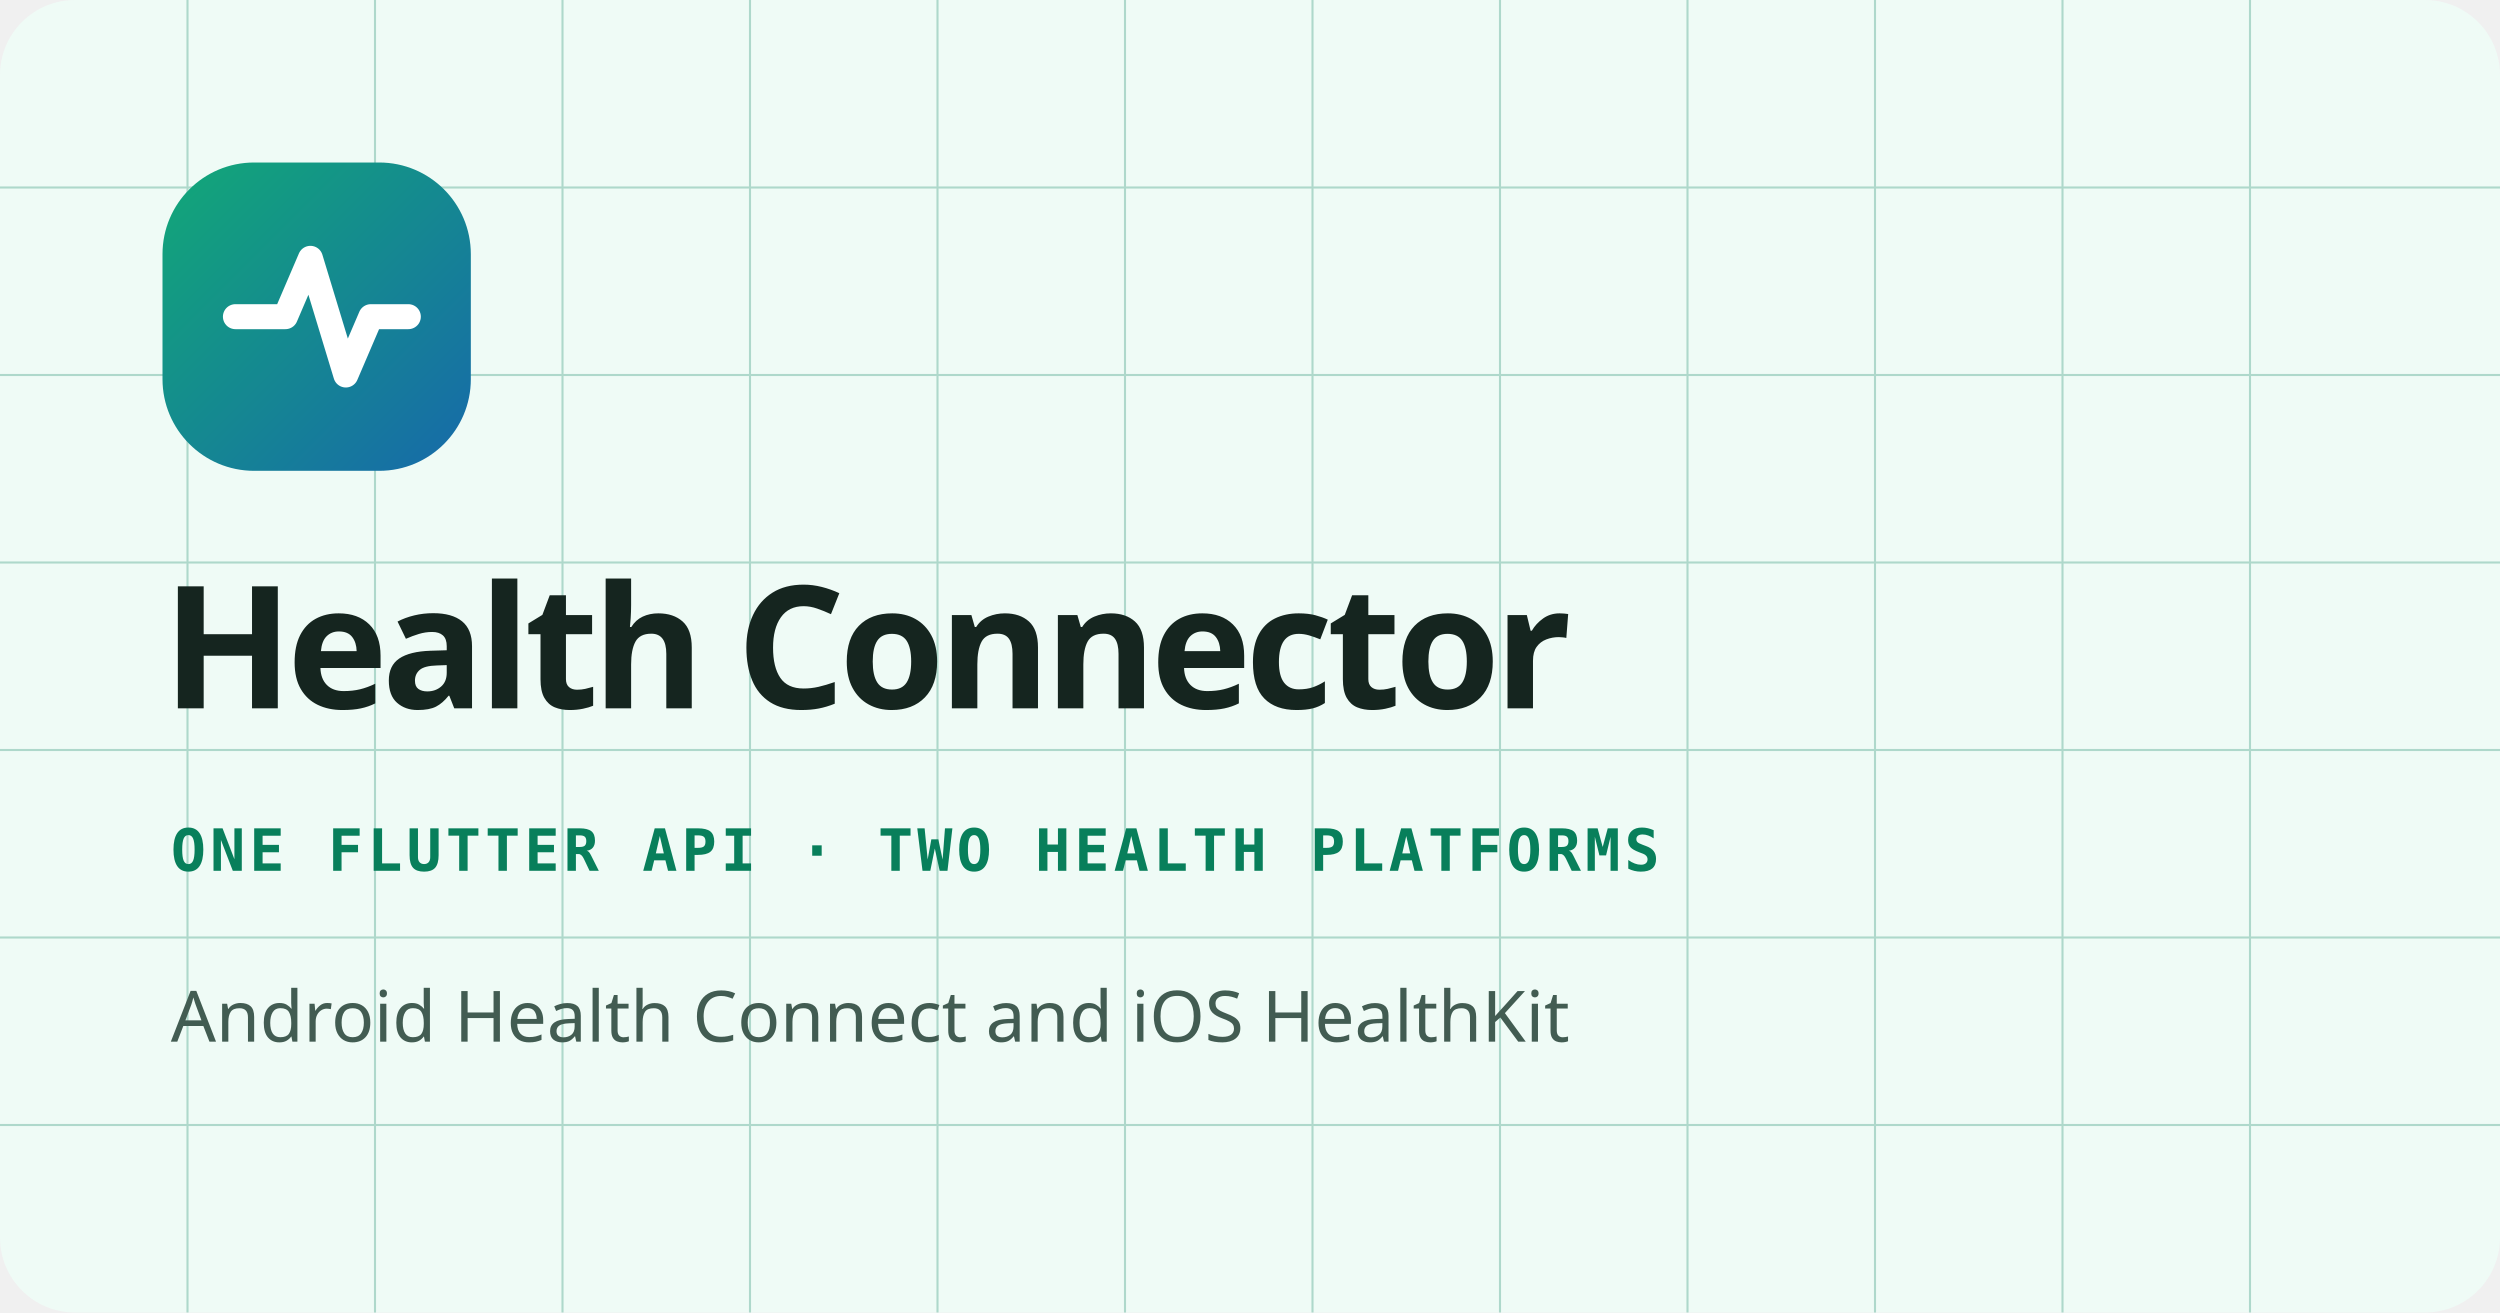
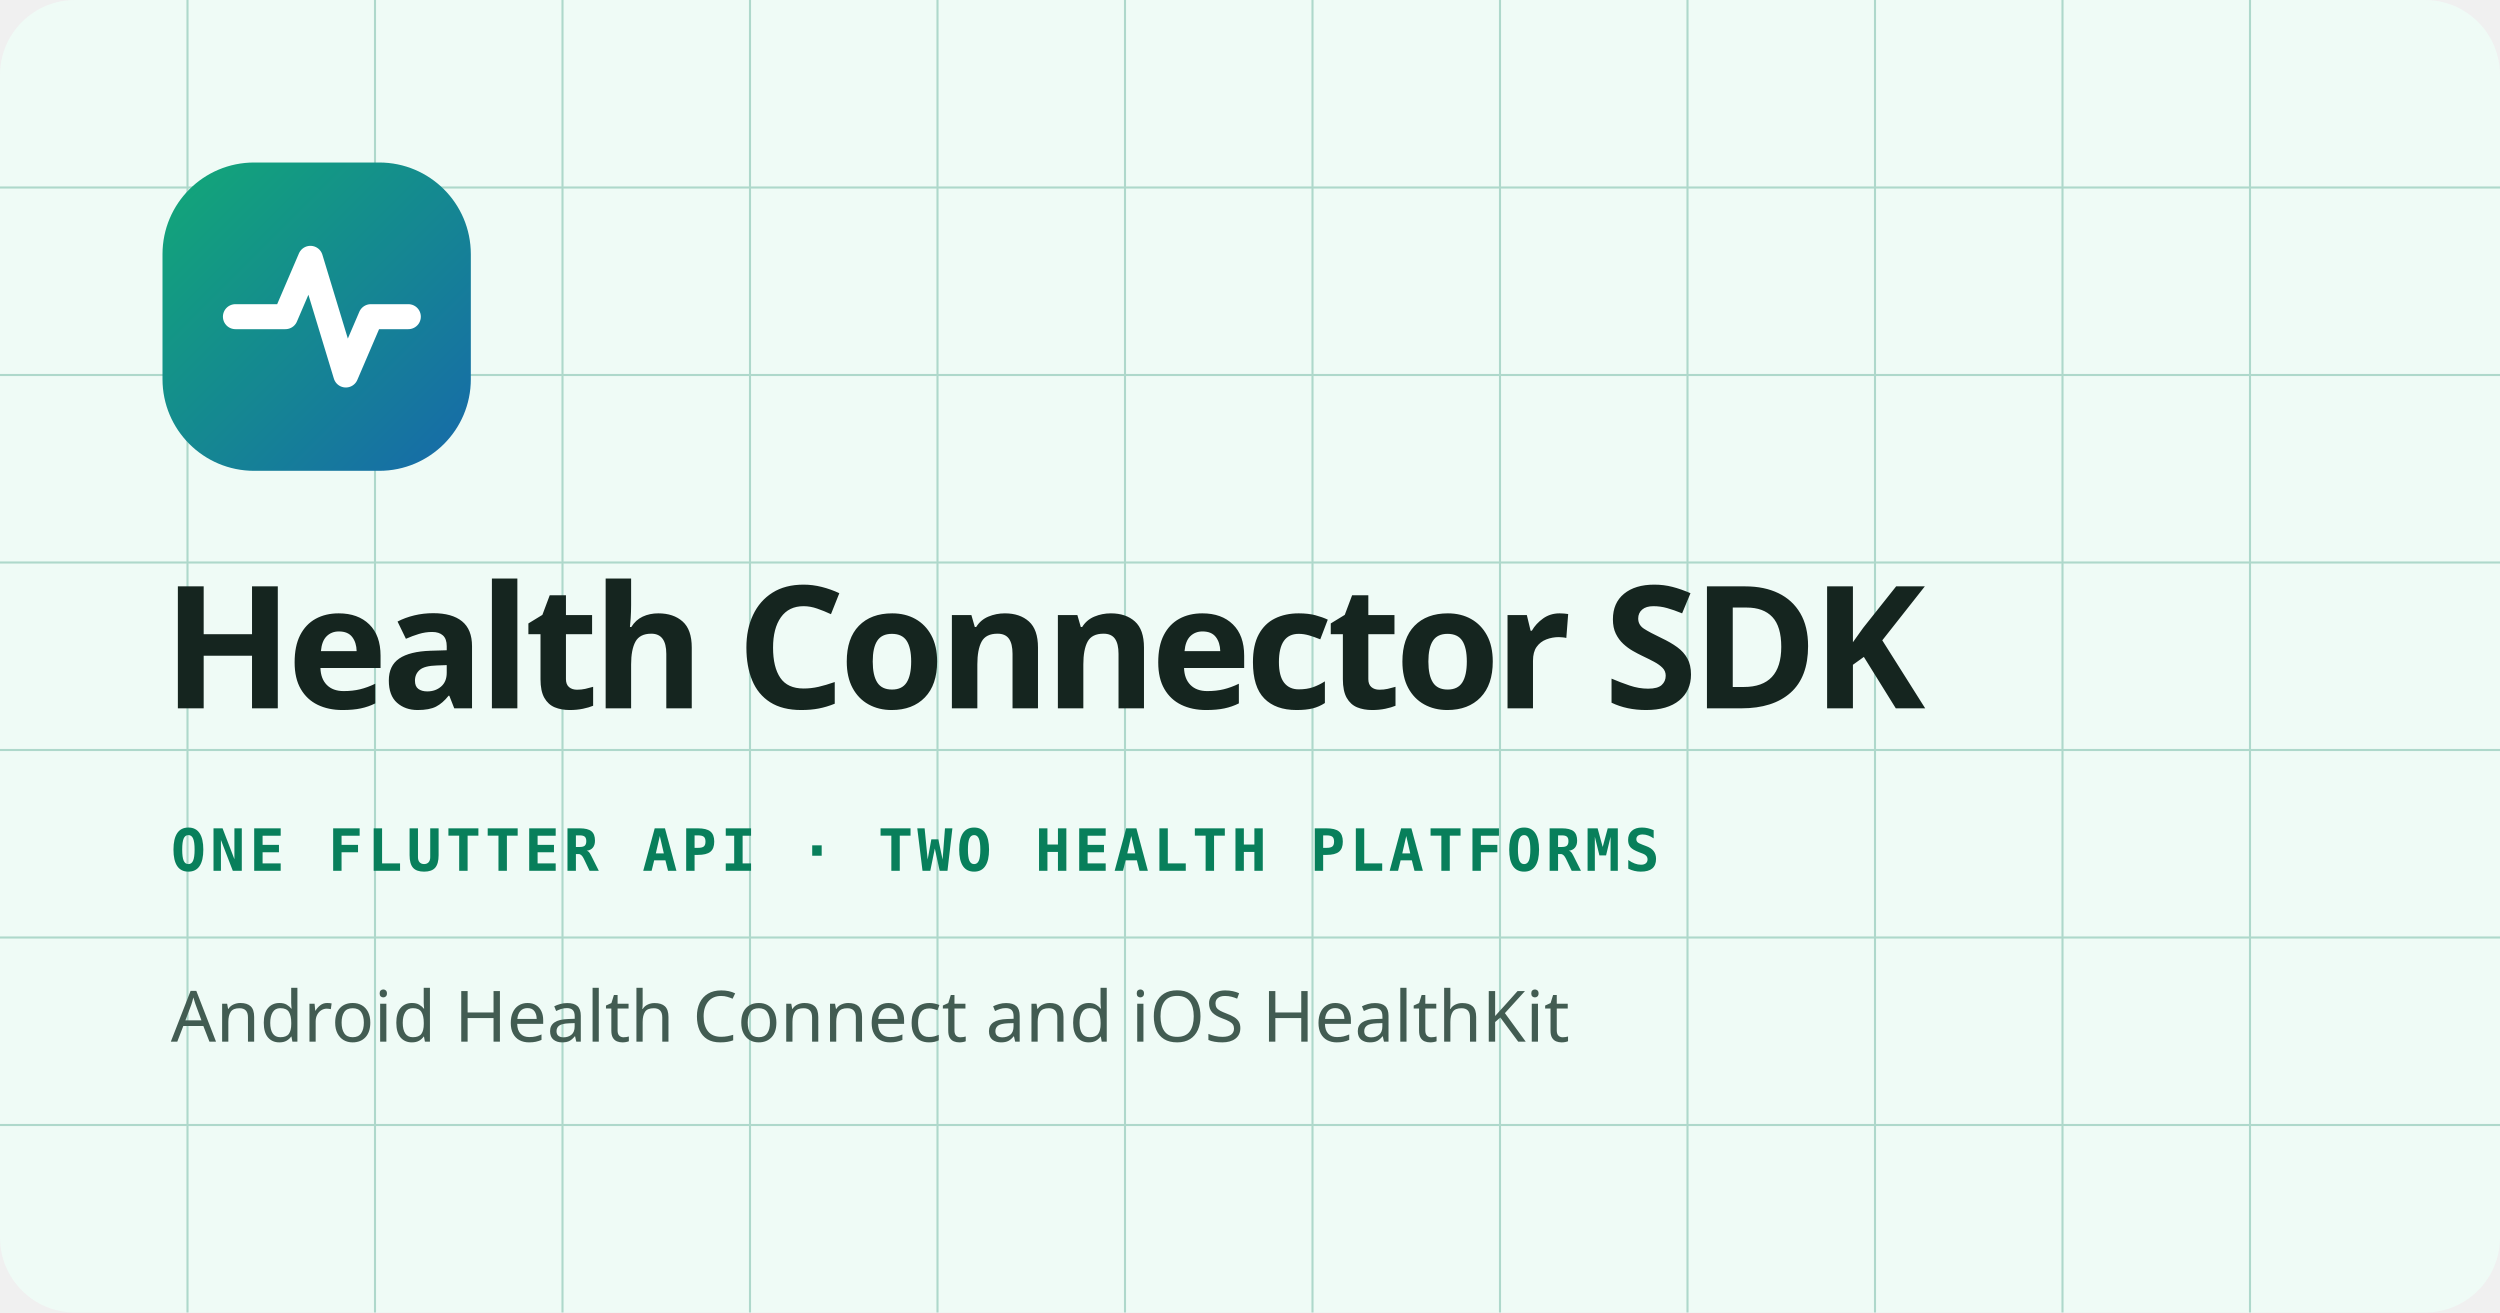
<svg xmlns="http://www.w3.org/2000/svg" viewBox="0 0 1200 630">
  <defs>
    <linearGradient id="bg" x1="80" y1="60" x2="1120" y2="570">
      <stop stop-color="#effbf6" />
      <stop offset="1" stop-color="#e8f2fb" />
    </linearGradient>
    <linearGradient id="mark" x1="0" y1="0" x2="1" y2="1">
      <stop stop-color="#12a877" />
      <stop offset="1" stop-color="#1769aa" />
    </linearGradient>
  </defs>
  <rect width="1200" height="630" rx="36" fill="url(#bg)" />
  <g opacity=".28" stroke="#087f5b">
    <path d="M0 90h1200M0 180h1200M0 270h1200M0 360h1200M0 450h1200M0 540h1200" />
    <path d="M90 0v630M180 0v630M270 0v630M360 0v630M450 0v630M540 0v630M630 0v630M720 0v630M810 0v630M900 0v630M990 0v630M1080 0v630" />
  </g>
  <rect x="78" y="78" width="148" height="148" rx="44" fill="url(#mark)" />
  <path d="M113 152h24l12-28 17 56 12-28h18" fill="none" stroke="#fff" stroke-width="12" stroke-linecap="round" stroke-linejoin="round" />
-   <text x="78" y="340" fill="#15251f" font-family="system-ui, sans-serif" font-size="82" font-weight="760" letter-spacing="-3">Health Connector</text>
+   <text x="78" y="340" fill="#15251f" font-family="system-ui, sans-serif" font-size="82" font-weight="760" letter-spacing="-3">Health Connector SDK</text>
  <text x="82" y="418" fill="#087f5b" font-family="ui-monospace, monospace" font-size="28" font-weight="700" letter-spacing="2">ONE FLUTTER API · TWO HEALTH PLATFORMS</text>
  <text x="82" y="500" fill="#425c52" font-family="system-ui, sans-serif" font-size="34">Android Health Connect and iOS HealthKit</text>
</svg>
